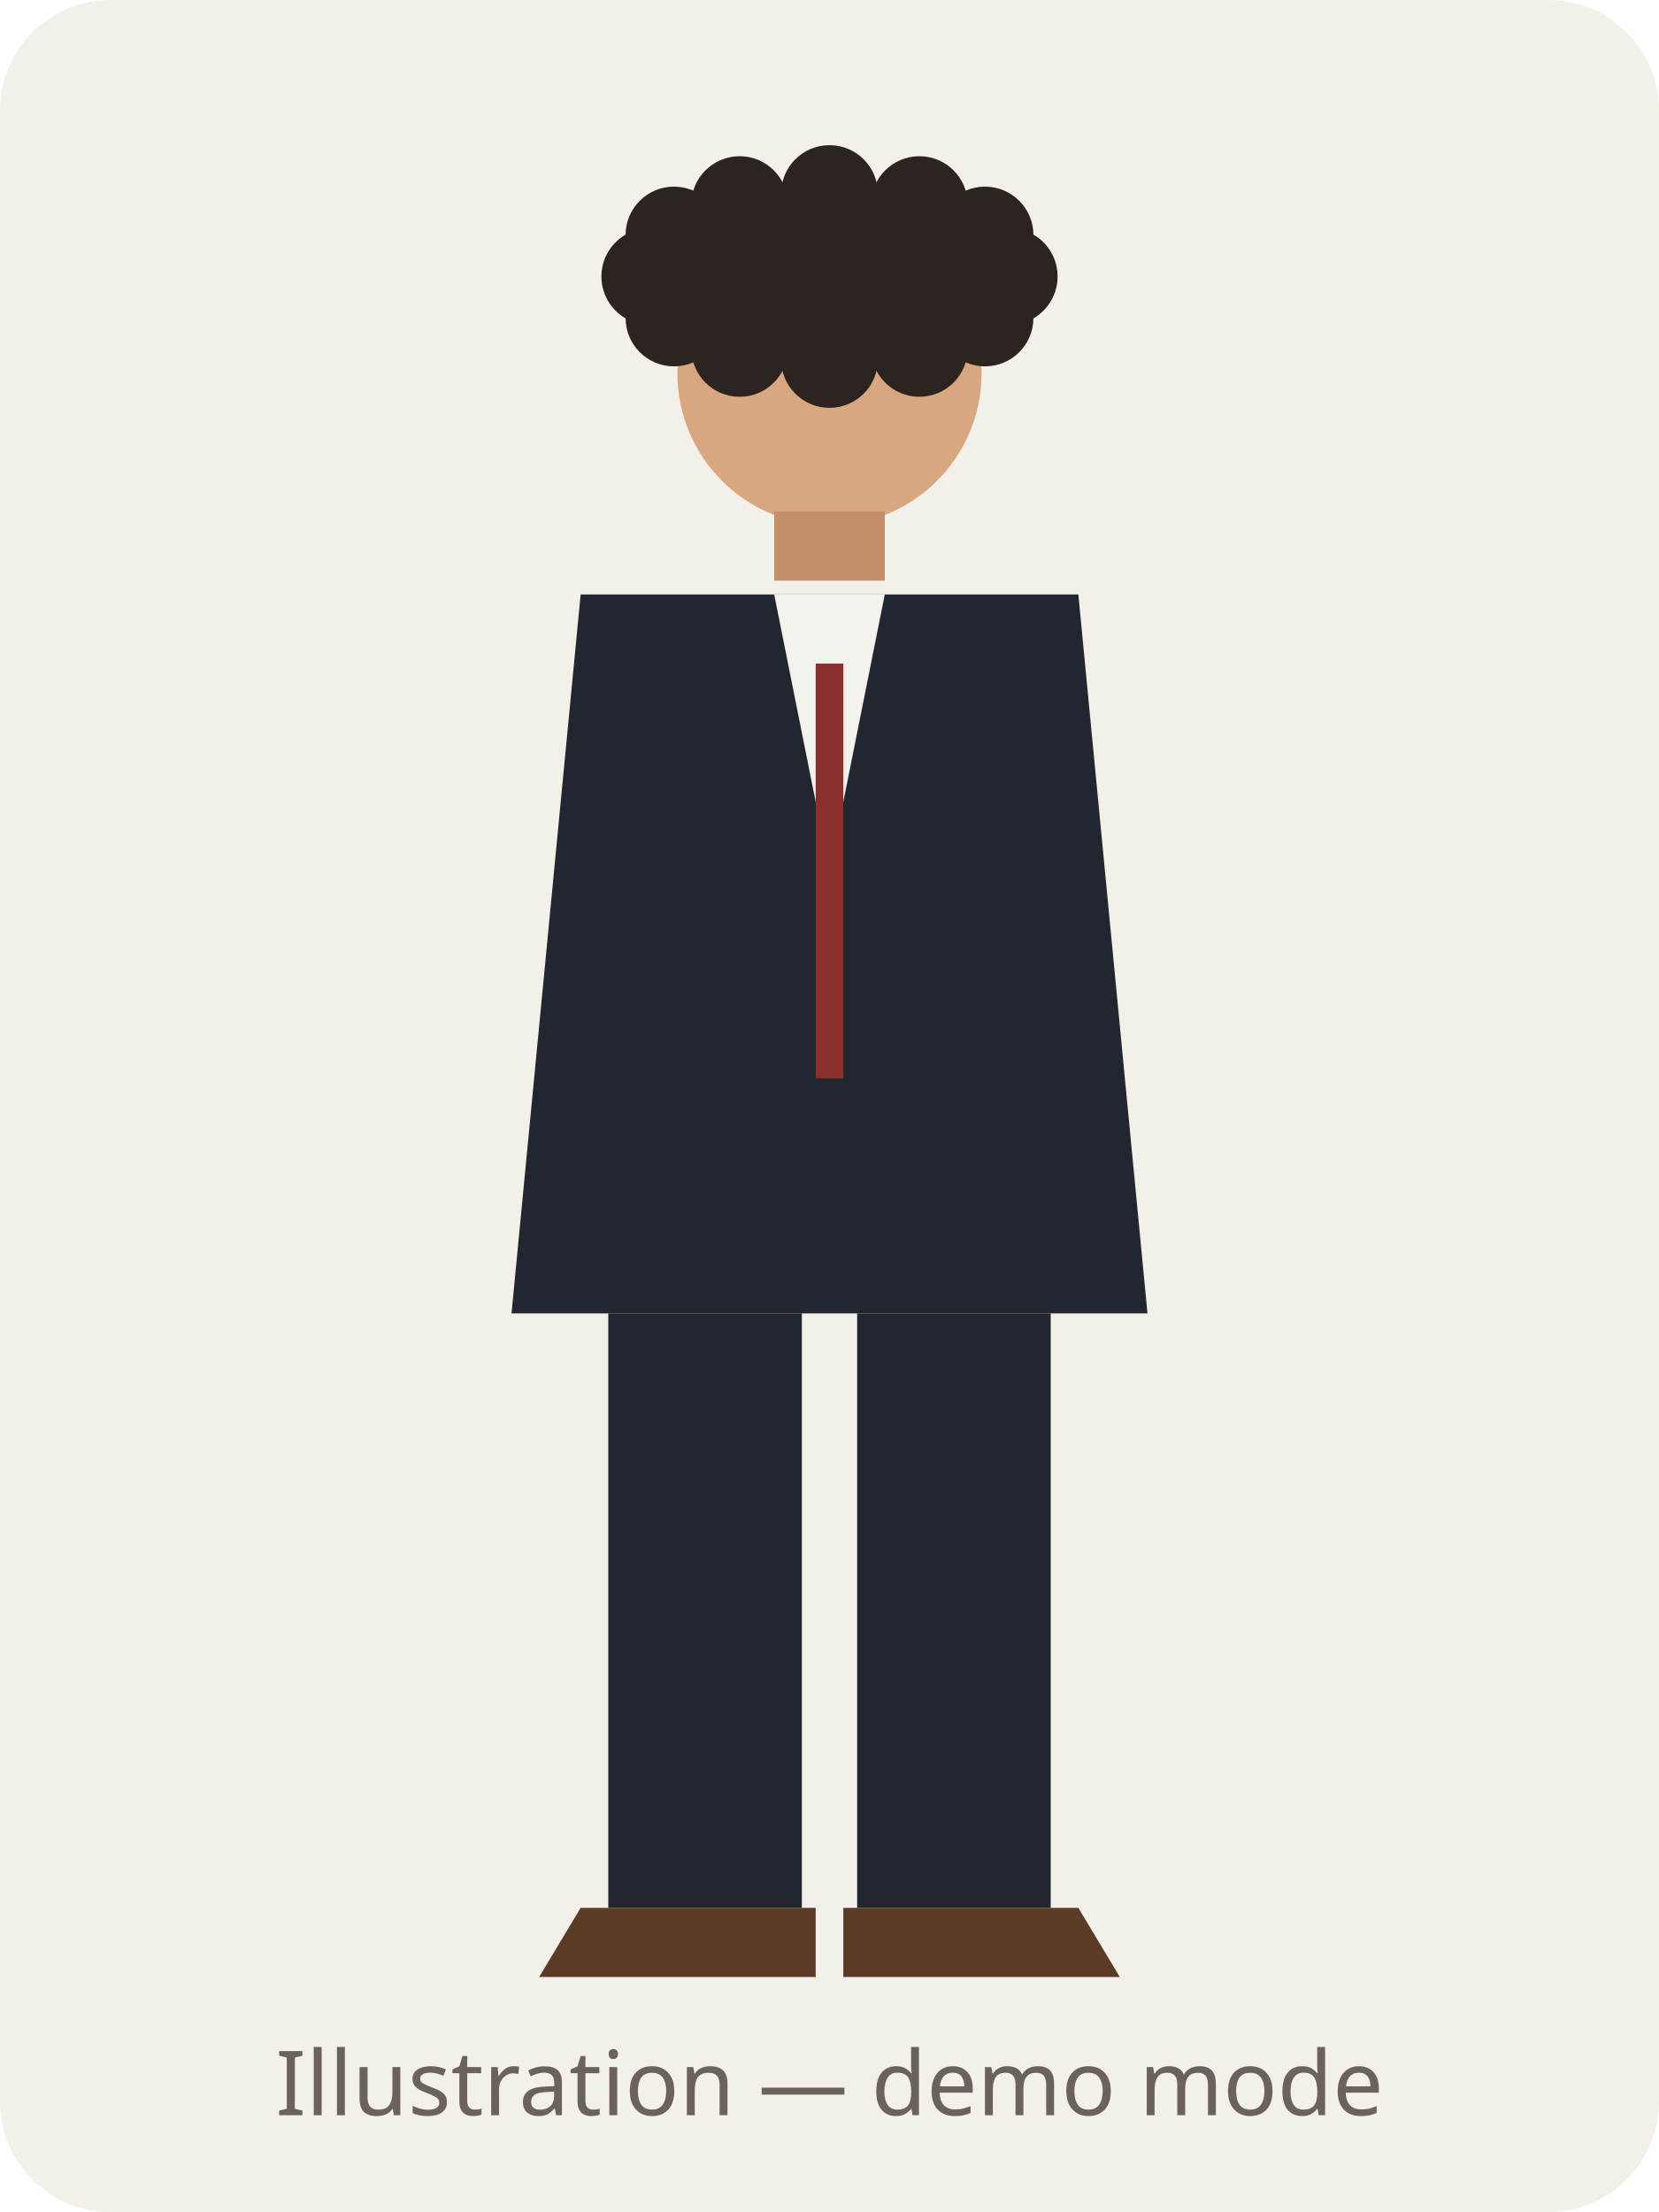
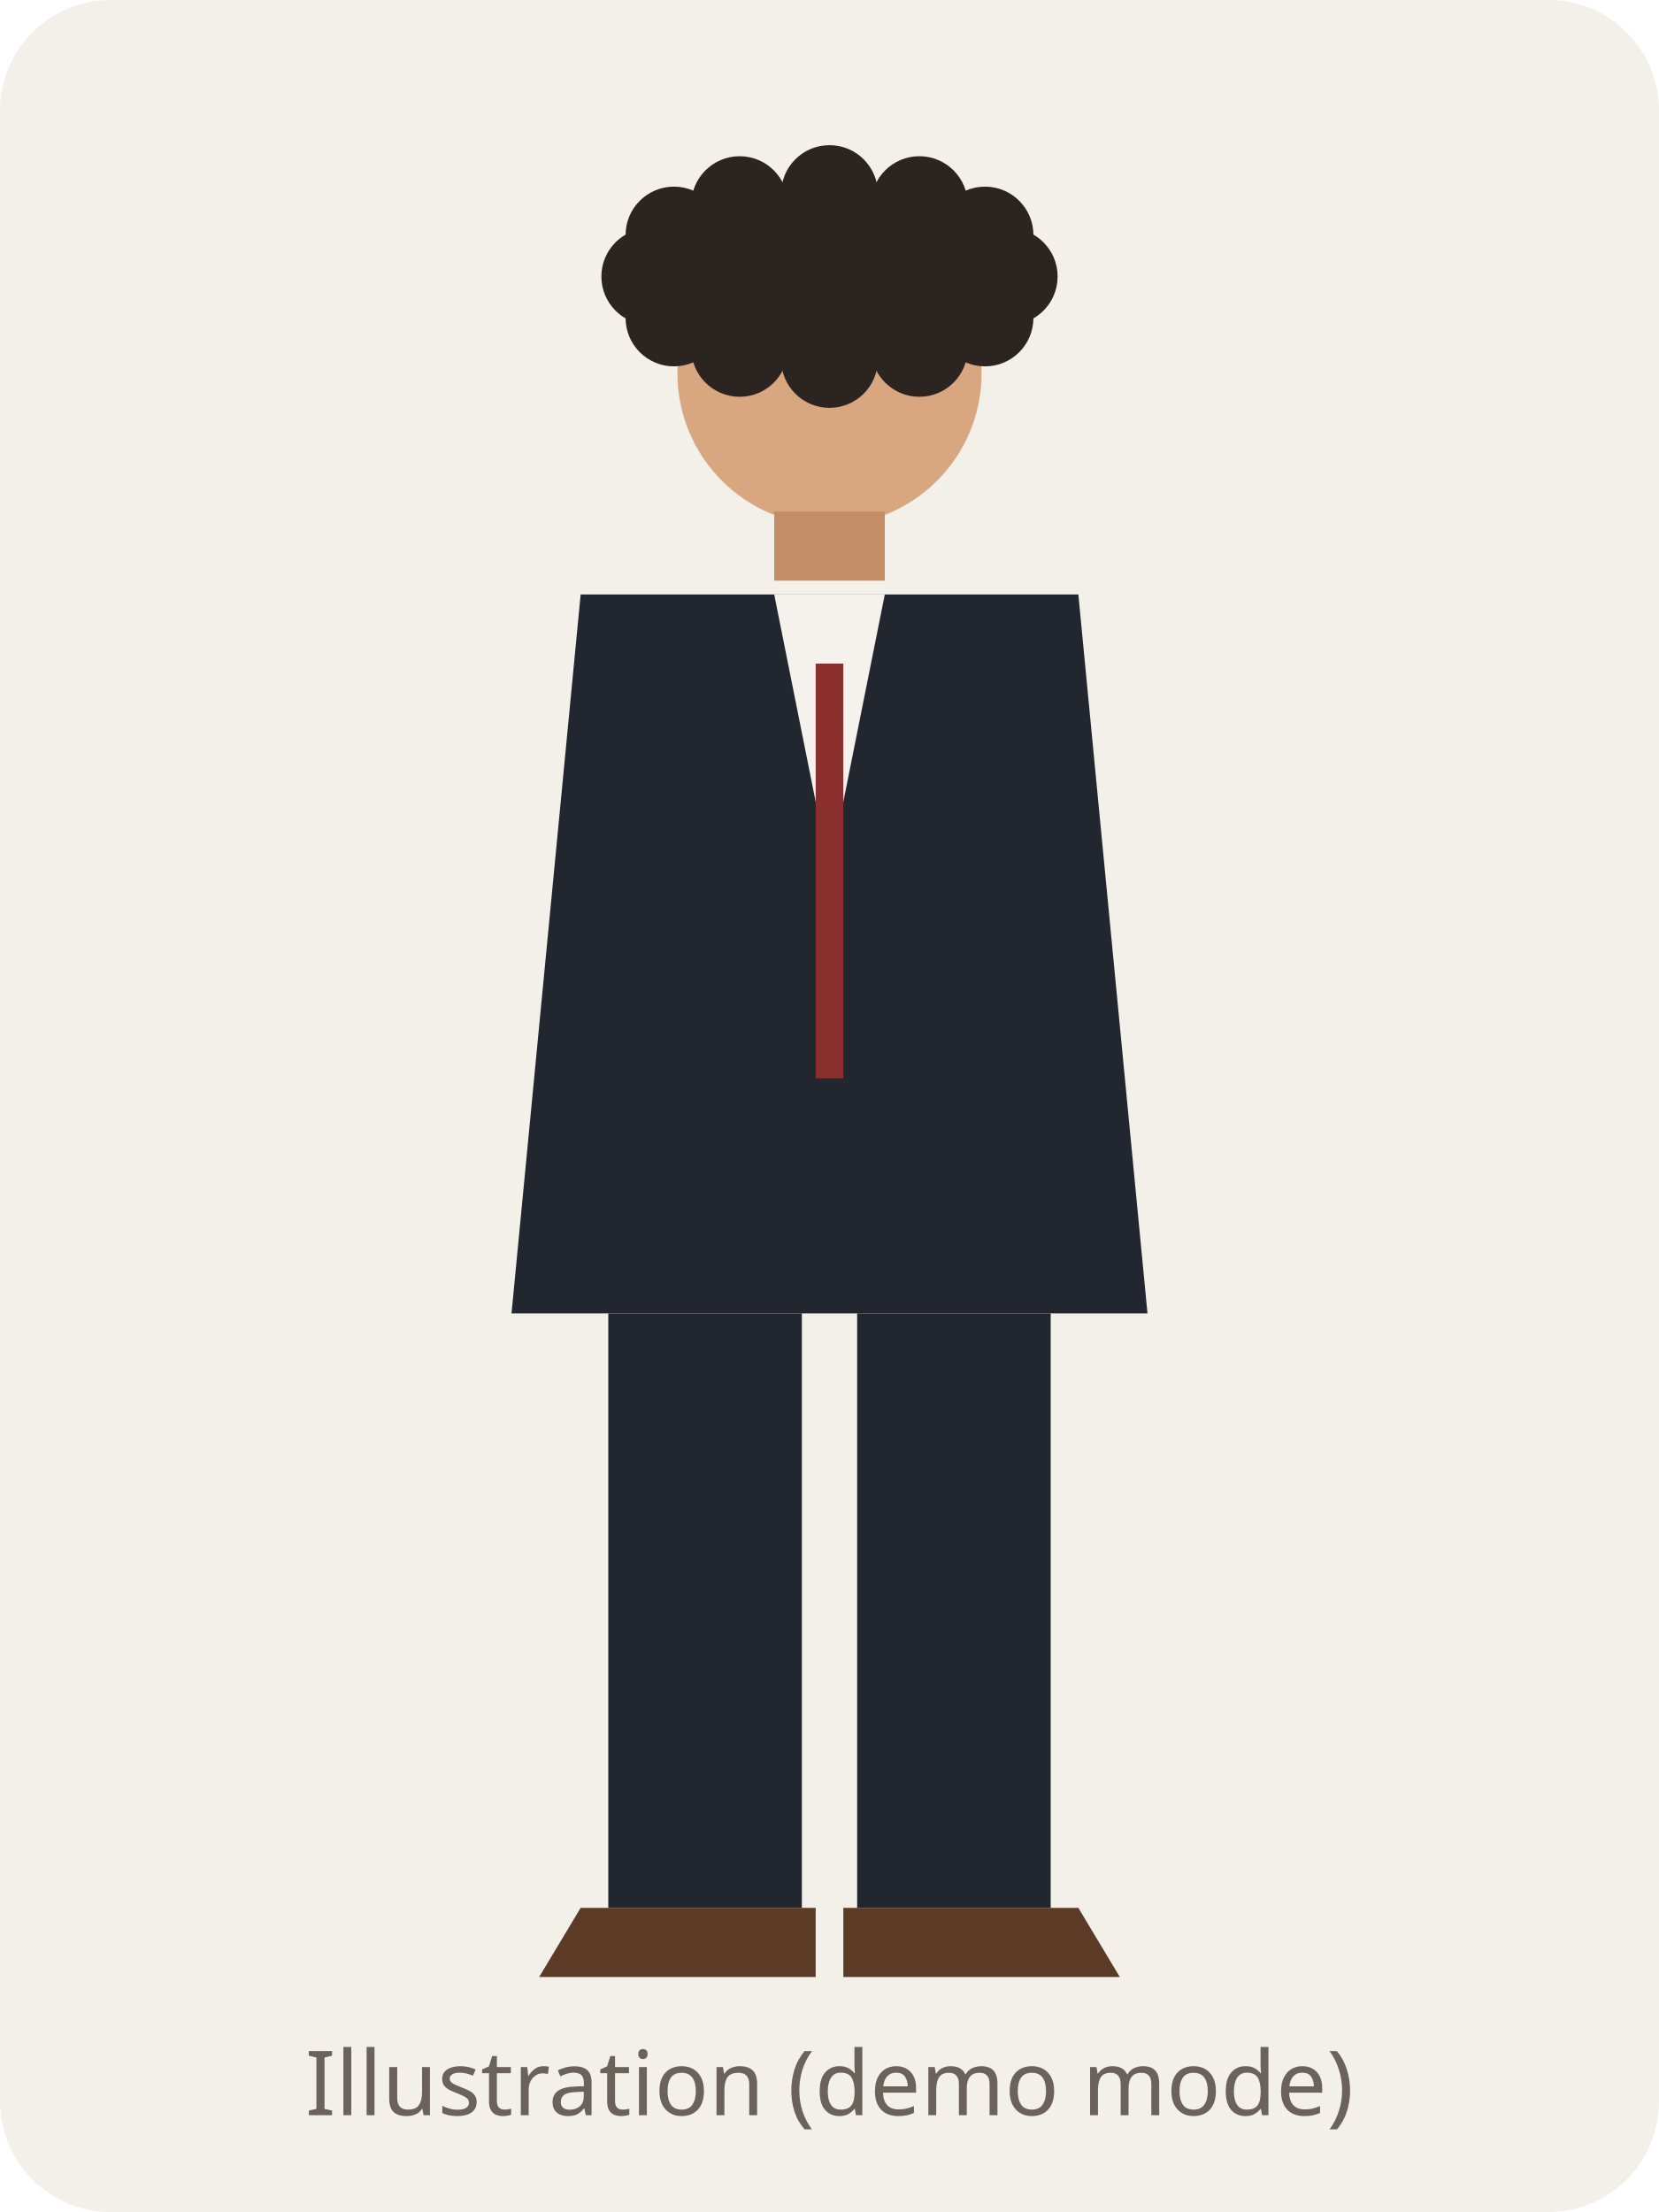
- <svg xmlns="http://www.w3.org/2000/svg" viewBox="0 0 240 320" role="img" aria-label="Illustration of an outfit with shoes — demo mode">
+ <svg xmlns="http://www.w3.org/2000/svg" viewBox="0 0 240 320" role="img" aria-label="Illustration of an outfit with shoes (demo mode)">
  <rect width="240" height="320" rx="16" fill="#f3efe9" />
  <circle cx="120" cy="54" r="22" fill="#d9a77f" />
  <circle cx="146.0" cy="40.0" r="7" fill="#2b2421" />
  <circle cx="135.6" cy="40.0" r="7" fill="#2b2421" />
  <circle cx="142.5" cy="46.0" r="7" fill="#2b2421" />
  <circle cx="133.5" cy="43.6" r="7" fill="#2b2421" />
  <circle cx="133.0" cy="50.4" r="7" fill="#2b2421" />
  <circle cx="127.8" cy="46.2" r="7" fill="#2b2421" />
  <circle cx="120.0" cy="52.0" r="7" fill="#2b2421" />
  <circle cx="120.0" cy="47.2" r="7" fill="#2b2421" />
  <circle cx="107.0" cy="50.4" r="7" fill="#2b2421" />
  <circle cx="112.2" cy="46.2" r="7" fill="#2b2421" />
  <circle cx="97.5" cy="46.0" r="7" fill="#2b2421" />
  <circle cx="106.5" cy="43.6" r="7" fill="#2b2421" />
  <circle cx="94.0" cy="40.0" r="7" fill="#2b2421" />
  <circle cx="104.4" cy="40.0" r="7" fill="#2b2421" />
  <circle cx="97.5" cy="34.0" r="7" fill="#2b2421" />
  <circle cx="106.5" cy="36.4" r="7" fill="#2b2421" />
  <circle cx="107.0" cy="29.6" r="7" fill="#2b2421" />
  <circle cx="112.2" cy="33.8" r="7" fill="#2b2421" />
  <circle cx="120.0" cy="28.0" r="7" fill="#2b2421" />
  <circle cx="120.0" cy="32.8" r="7" fill="#2b2421" />
  <circle cx="133.0" cy="29.6" r="7" fill="#2b2421" />
  <circle cx="127.8" cy="33.8" r="7" fill="#2b2421" />
  <circle cx="142.5" cy="34.0" r="7" fill="#2b2421" />
  <circle cx="133.5" cy="36.4" r="7" fill="#2b2421" />
  <ellipse cx="120" cy="40" rx="18.2" ry="8.4" fill="#2b2421" />
  <rect x="112" y="74" width="16" height="10" fill="#c48f68" />
  <path d="M84 86h72l10 104h-92z" fill="#22262e" />
  <path d="M112 86l8 40 8-40z" fill="#f5f2ee" />
  <path d="M118 96h4v60h-4z" fill="#8b2e2e" />
  <rect x="88" y="190" width="28" height="86" fill="#22262e" />
  <rect x="124" y="190" width="28" height="86" fill="#22262e" />
  <path d="M84 276h34v10H78z" fill="#5b3a26" />
  <path d="M122 276h34l6 10h-40z" fill="#5b3a26" />
-   <text x="120" y="306" text-anchor="middle" font-family="system-ui,sans-serif" font-size="13" fill="#6b625c">Illustration — demo mode</text>
+   <text x="120" y="306" text-anchor="middle" font-family="system-ui,sans-serif" font-size="13" fill="#6b625c">Illustration (demo mode)</text>
</svg>
